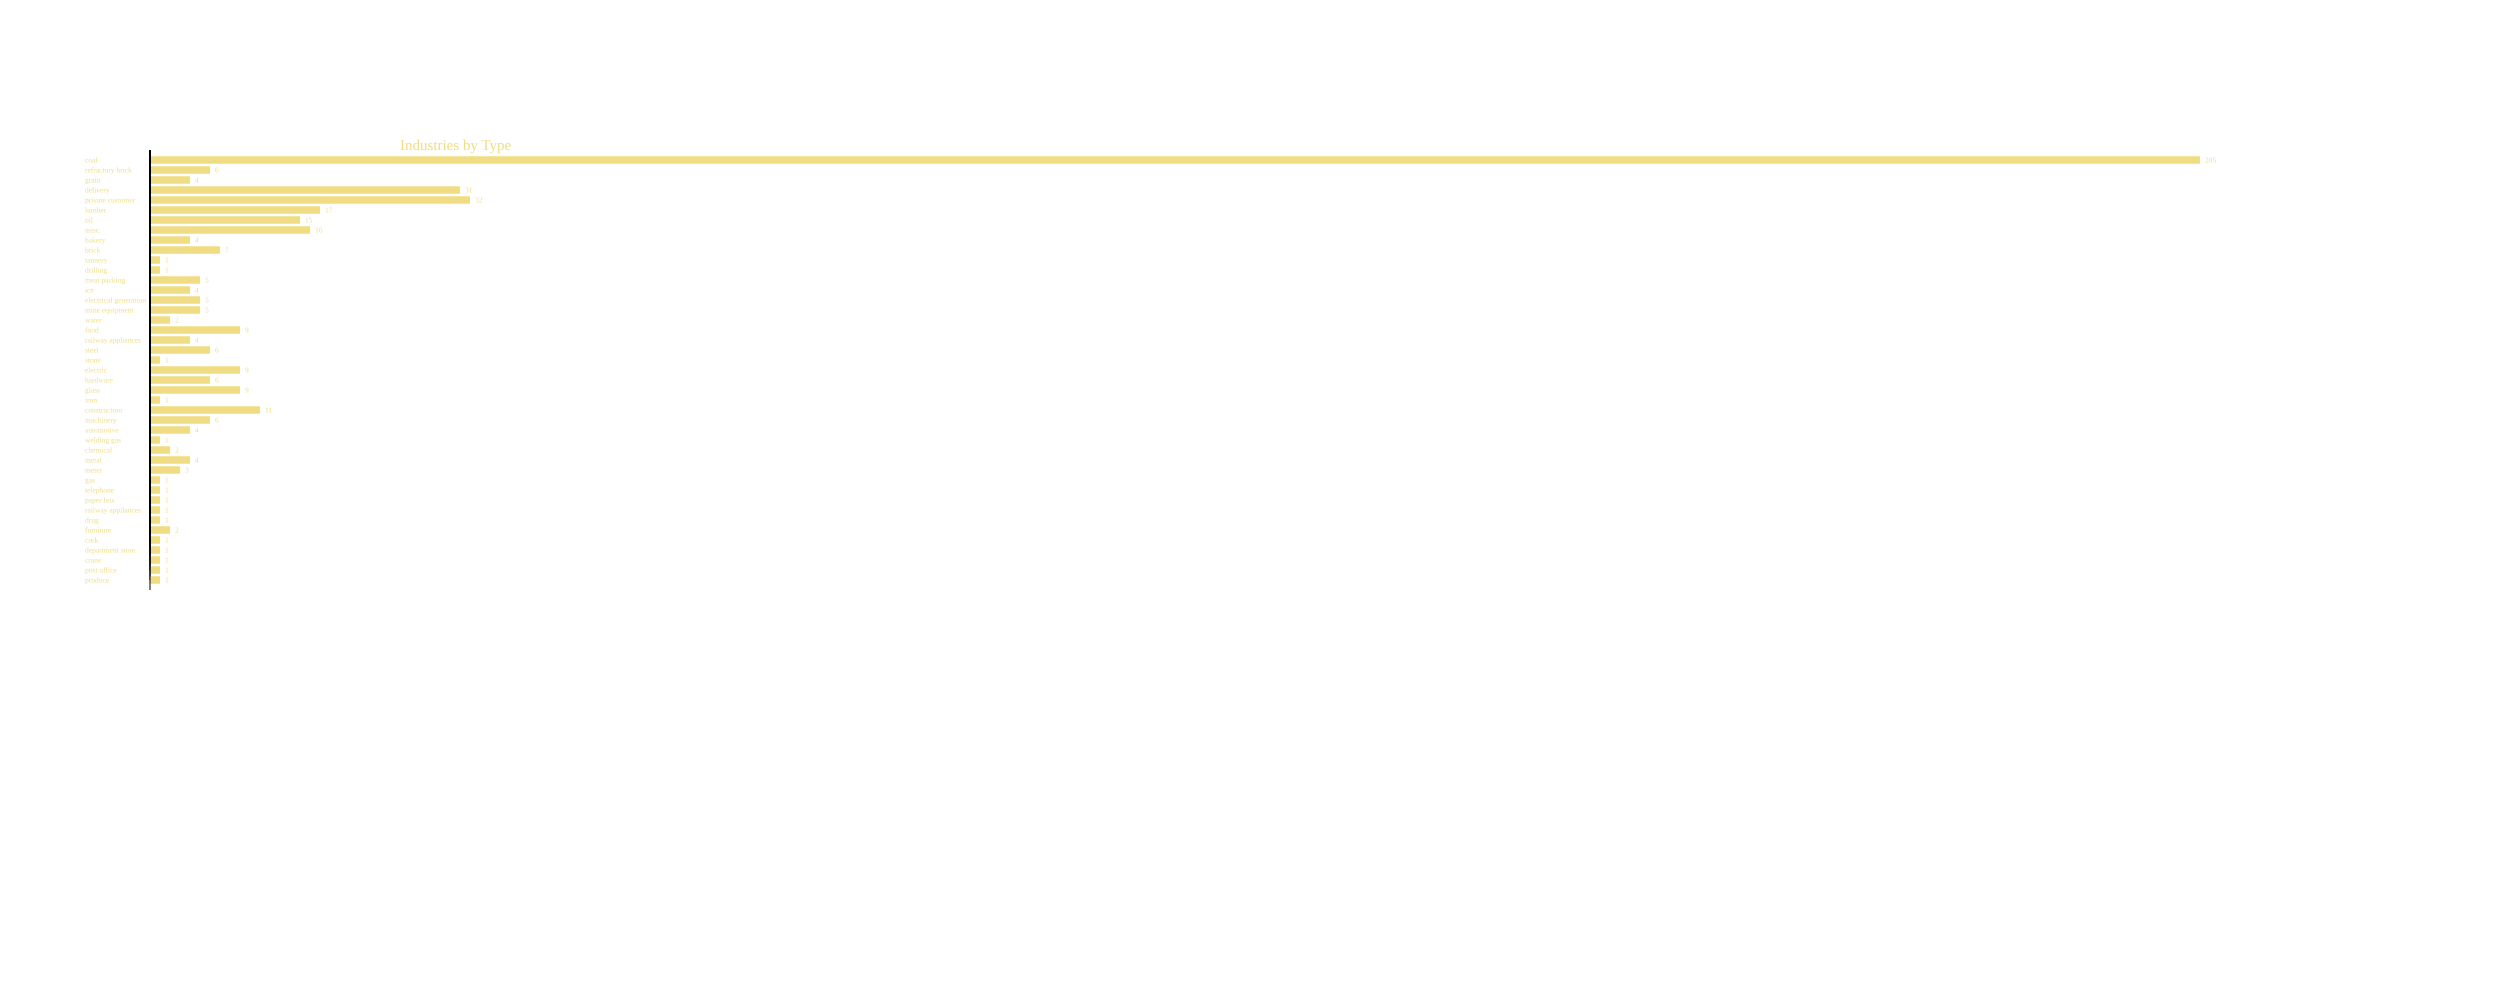
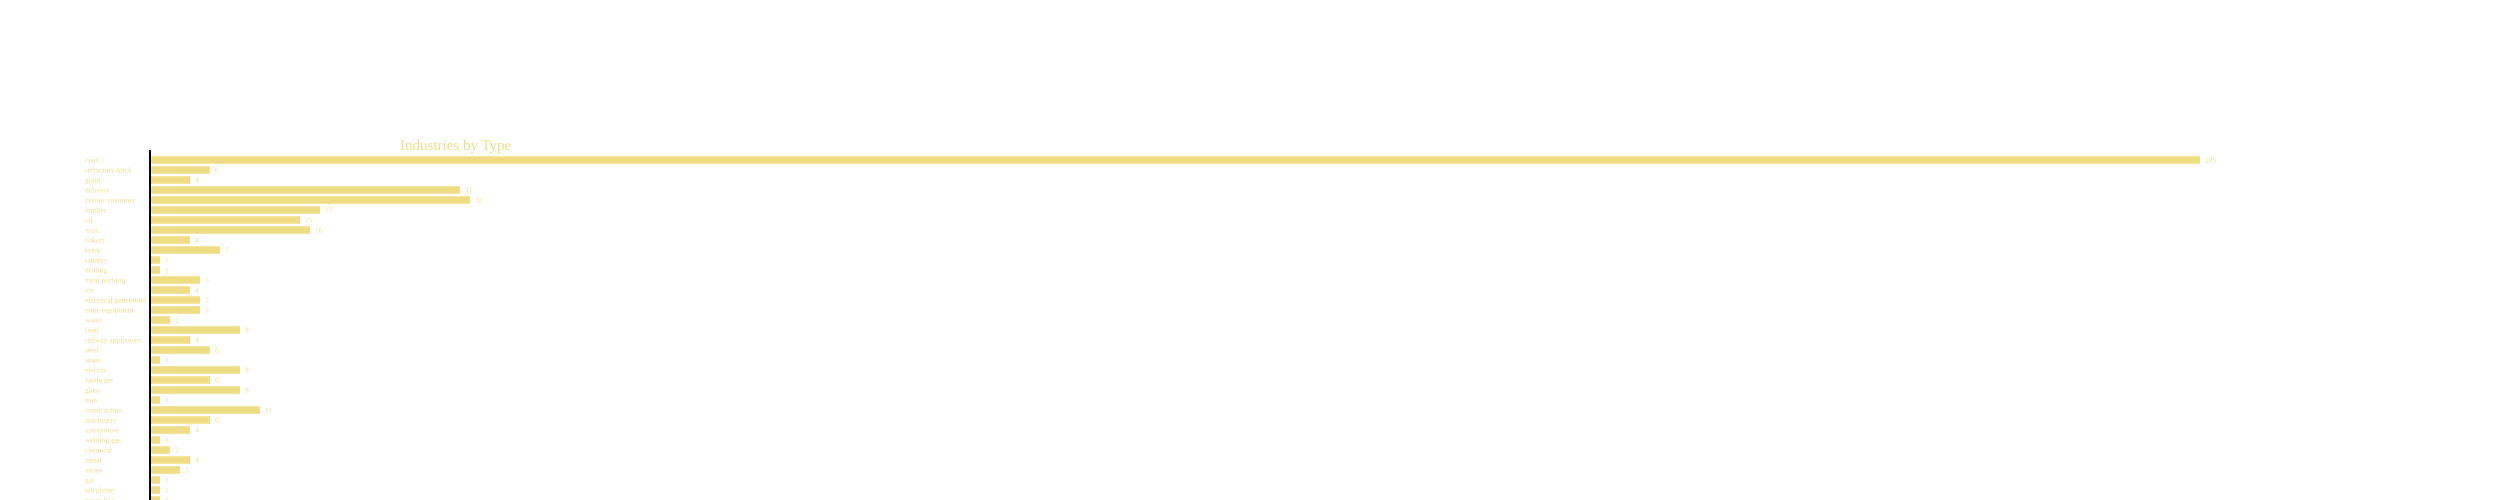
- <svg xmlns="http://www.w3.org/2000/svg" viewBox="0 0 5000 2000">
+ <svg xmlns="http://www.w3.org/2000/svg" viewBox="0 0 5000 1000">
  <g alignment-baseline="baseline" />
  <g transform="translate(300,300)">
    <g>
      <text x="500" y="0" font-size="30px" fill="#f0dc82">Industries by Type</text>
    </g>
    <g>
      <g>
        <text x="-130" y="25" font-size="15px" fill="#f0dc82">coal</text>
        <line x1="0" y1="20" x2="4100" y2="20" stroke="#f0dc82" stroke-width="15" />
        <text x="4110" y="25" font-size="15px" fill="#f0dc82">205</text>
        <line x1="0" y1="0" x2="0" y2="40" stroke="black" stroke-width="2" />
      </g>
      <g>
        <text x="-130" y="45" font-size="15px" fill="#f0dc82">refractory brick</text>
        <line x1="0" y1="40" x2="120" y2="40" stroke="#f0dc82" stroke-width="15" />
        <text x="130" y="45" font-size="15px" fill="#f0dc82">6</text>
        <line x1="0" y1="0" x2="0" y2="60" stroke="black" stroke-width="2" />
      </g>
      <g>
        <text x="-130" y="65" font-size="15px" fill="#f0dc82">grain</text>
        <line x1="0" y1="60" x2="80" y2="60" stroke="#f0dc82" stroke-width="15" />
        <text x="90" y="65" font-size="15px" fill="#f0dc82">4</text>
        <line x1="0" y1="0" x2="0" y2="80" stroke="black" stroke-width="2" />
      </g>
      <g>
        <text x="-130" y="85" font-size="15px" fill="#f0dc82">delivery</text>
        <line x1="0" y1="80" x2="620" y2="80" stroke="#f0dc82" stroke-width="15" />
        <text x="630" y="85" font-size="15px" fill="#f0dc82">31</text>
        <line x1="0" y1="0" x2="0" y2="100" stroke="black" stroke-width="2" />
      </g>
      <g>
        <text x="-130" y="105" font-size="15px" fill="#f0dc82">private customer</text>
        <line x1="0" y1="100" x2="640" y2="100" stroke="#f0dc82" stroke-width="15" />
        <text x="650" y="105" font-size="15px" fill="#f0dc82">32</text>
        <line x1="0" y1="0" x2="0" y2="120" stroke="black" stroke-width="2" />
      </g>
      <g>
        <text x="-130" y="125" font-size="15px" fill="#f0dc82">lumber</text>
        <line x1="0" y1="120" x2="340" y2="120" stroke="#f0dc82" stroke-width="15" />
        <text x="350" y="125" font-size="15px" fill="#f0dc82">17</text>
        <line x1="0" y1="0" x2="0" y2="140" stroke="black" stroke-width="2" />
      </g>
      <g>
        <text x="-130" y="145" font-size="15px" fill="#f0dc82">oil</text>
        <line x1="0" y1="140" x2="300" y2="140" stroke="#f0dc82" stroke-width="15" />
        <text x="310" y="145" font-size="15px" fill="#f0dc82">15</text>
        <line x1="0" y1="0" x2="0" y2="160" stroke="black" stroke-width="2" />
      </g>
      <g>
        <text x="-130" y="165" font-size="15px" fill="#f0dc82">misc.</text>
        <line x1="0" y1="160" x2="320" y2="160" stroke="#f0dc82" stroke-width="15" />
        <text x="330" y="165" font-size="15px" fill="#f0dc82">16</text>
        <line x1="0" y1="0" x2="0" y2="180" stroke="black" stroke-width="2" />
      </g>
      <g>
        <text x="-130" y="185" font-size="15px" fill="#f0dc82">bakery</text>
        <line x1="0" y1="180" x2="80" y2="180" stroke="#f0dc82" stroke-width="15" />
        <text x="90" y="185" font-size="15px" fill="#f0dc82">4</text>
        <line x1="0" y1="0" x2="0" y2="200" stroke="black" stroke-width="2" />
      </g>
      <g>
        <text x="-130" y="205" font-size="15px" fill="#f0dc82">brick</text>
        <line x1="0" y1="200" x2="140" y2="200" stroke="#f0dc82" stroke-width="15" />
        <text x="150" y="205" font-size="15px" fill="#f0dc82">7</text>
        <line x1="0" y1="0" x2="0" y2="220" stroke="black" stroke-width="2" />
      </g>
      <g>
        <text x="-130" y="225" font-size="15px" fill="#f0dc82">tannery</text>
        <line x1="0" y1="220" x2="20" y2="220" stroke="#f0dc82" stroke-width="15" />
        <text x="30" y="225" font-size="15px" fill="#f0dc82">1</text>
        <line x1="0" y1="0" x2="0" y2="240" stroke="black" stroke-width="2" />
      </g>
      <g>
        <text x="-130" y="245" font-size="15px" fill="#f0dc82">drilling</text>
        <line x1="0" y1="240" x2="20" y2="240" stroke="#f0dc82" stroke-width="15" />
        <text x="30" y="245" font-size="15px" fill="#f0dc82">1</text>
        <line x1="0" y1="0" x2="0" y2="260" stroke="black" stroke-width="2" />
      </g>
      <g>
        <text x="-130" y="265" font-size="15px" fill="#f0dc82">meat packing</text>
        <line x1="0" y1="260" x2="100" y2="260" stroke="#f0dc82" stroke-width="15" />
        <text x="110" y="265" font-size="15px" fill="#f0dc82">5</text>
        <line x1="0" y1="0" x2="0" y2="280" stroke="black" stroke-width="2" />
      </g>
      <g>
        <text x="-130" y="285" font-size="15px" fill="#f0dc82">ice</text>
        <line x1="0" y1="280" x2="80" y2="280" stroke="#f0dc82" stroke-width="15" />
        <text x="90" y="285" font-size="15px" fill="#f0dc82">4</text>
        <line x1="0" y1="0" x2="0" y2="300" stroke="black" stroke-width="2" />
      </g>
      <g>
        <text x="-130" y="305" font-size="15px" fill="#f0dc82">electrical generation</text>
        <line x1="0" y1="300" x2="100" y2="300" stroke="#f0dc82" stroke-width="15" />
        <text x="110" y="305" font-size="15px" fill="#f0dc82">5</text>
        <line x1="0" y1="0" x2="0" y2="320" stroke="black" stroke-width="2" />
      </g>
      <g>
        <text x="-130" y="325" font-size="15px" fill="#f0dc82">mine equipment</text>
        <line x1="0" y1="320" x2="100" y2="320" stroke="#f0dc82" stroke-width="15" />
        <text x="110" y="325" font-size="15px" fill="#f0dc82">5</text>
        <line x1="0" y1="0" x2="0" y2="340" stroke="black" stroke-width="2" />
      </g>
      <g>
        <text x="-130" y="345" font-size="15px" fill="#f0dc82">water</text>
        <line x1="0" y1="340" x2="40" y2="340" stroke="#f0dc82" stroke-width="15" />
        <text x="50" y="345" font-size="15px" fill="#f0dc82">2</text>
        <line x1="0" y1="0" x2="0" y2="360" stroke="black" stroke-width="2" />
      </g>
      <g>
        <text x="-130" y="365" font-size="15px" fill="#f0dc82">food</text>
        <line x1="0" y1="360" x2="180" y2="360" stroke="#f0dc82" stroke-width="15" />
        <text x="190" y="365" font-size="15px" fill="#f0dc82">9</text>
        <line x1="0" y1="0" x2="0" y2="380" stroke="black" stroke-width="2" />
      </g>
      <g>
        <text x="-130" y="385" font-size="15px" fill="#f0dc82">railway appliances</text>
        <line x1="0" y1="380" x2="80" y2="380" stroke="#f0dc82" stroke-width="15" />
        <text x="90" y="385" font-size="15px" fill="#f0dc82">4</text>
        <line x1="0" y1="0" x2="0" y2="400" stroke="black" stroke-width="2" />
      </g>
      <g>
        <text x="-130" y="405" font-size="15px" fill="#f0dc82">steel</text>
        <line x1="0" y1="400" x2="120" y2="400" stroke="#f0dc82" stroke-width="15" />
        <text x="130" y="405" font-size="15px" fill="#f0dc82">6</text>
        <line x1="0" y1="0" x2="0" y2="420" stroke="black" stroke-width="2" />
      </g>
      <g>
        <text x="-130" y="425" font-size="15px" fill="#f0dc82">stone</text>
        <line x1="0" y1="420" x2="20" y2="420" stroke="#f0dc82" stroke-width="15" />
        <text x="30" y="425" font-size="15px" fill="#f0dc82">1</text>
        <line x1="0" y1="0" x2="0" y2="440" stroke="black" stroke-width="2" />
      </g>
      <g>
        <text x="-130" y="445" font-size="15px" fill="#f0dc82">electric</text>
        <line x1="0" y1="440" x2="180" y2="440" stroke="#f0dc82" stroke-width="15" />
        <text x="190" y="445" font-size="15px" fill="#f0dc82">9</text>
        <line x1="0" y1="0" x2="0" y2="460" stroke="black" stroke-width="2" />
      </g>
      <g>
        <text x="-130" y="465" font-size="15px" fill="#f0dc82">hardware</text>
        <line x1="0" y1="460" x2="120" y2="460" stroke="#f0dc82" stroke-width="15" />
        <text x="130" y="465" font-size="15px" fill="#f0dc82">6</text>
        <line x1="0" y1="0" x2="0" y2="480" stroke="black" stroke-width="2" />
      </g>
      <g>
        <text x="-130" y="485" font-size="15px" fill="#f0dc82">glass</text>
        <line x1="0" y1="480" x2="180" y2="480" stroke="#f0dc82" stroke-width="15" />
        <text x="190" y="485" font-size="15px" fill="#f0dc82">9</text>
        <line x1="0" y1="0" x2="0" y2="500" stroke="black" stroke-width="2" />
      </g>
      <g>
        <text x="-130" y="505" font-size="15px" fill="#f0dc82">iron</text>
        <line x1="0" y1="500" x2="20" y2="500" stroke="#f0dc82" stroke-width="15" />
        <text x="30" y="505" font-size="15px" fill="#f0dc82">1</text>
        <line x1="0" y1="0" x2="0" y2="520" stroke="black" stroke-width="2" />
      </g>
      <g>
        <text x="-130" y="525" font-size="15px" fill="#f0dc82">construction</text>
        <line x1="0" y1="520" x2="220" y2="520" stroke="#f0dc82" stroke-width="15" />
        <text x="230" y="525" font-size="15px" fill="#f0dc82">11</text>
        <line x1="0" y1="0" x2="0" y2="540" stroke="black" stroke-width="2" />
      </g>
      <g>
        <text x="-130" y="545" font-size="15px" fill="#f0dc82">machinery</text>
        <line x1="0" y1="540" x2="120" y2="540" stroke="#f0dc82" stroke-width="15" />
        <text x="130" y="545" font-size="15px" fill="#f0dc82">6</text>
        <line x1="0" y1="0" x2="0" y2="560" stroke="black" stroke-width="2" />
      </g>
      <g>
        <text x="-130" y="565" font-size="15px" fill="#f0dc82">automotive</text>
        <line x1="0" y1="560" x2="80" y2="560" stroke="#f0dc82" stroke-width="15" />
        <text x="90" y="565" font-size="15px" fill="#f0dc82">4</text>
        <line x1="0" y1="0" x2="0" y2="580" stroke="black" stroke-width="2" />
      </g>
      <g>
        <text x="-130" y="585" font-size="15px" fill="#f0dc82">welding gas</text>
        <line x1="0" y1="580" x2="20" y2="580" stroke="#f0dc82" stroke-width="15" />
        <text x="30" y="585" font-size="15px" fill="#f0dc82">1</text>
        <line x1="0" y1="0" x2="0" y2="600" stroke="black" stroke-width="2" />
      </g>
      <g>
        <text x="-130" y="605" font-size="15px" fill="#f0dc82">chemical</text>
        <line x1="0" y1="600" x2="40" y2="600" stroke="#f0dc82" stroke-width="15" />
        <text x="50" y="605" font-size="15px" fill="#f0dc82">2</text>
        <line x1="0" y1="0" x2="0" y2="620" stroke="black" stroke-width="2" />
      </g>
      <g>
        <text x="-130" y="625" font-size="15px" fill="#f0dc82">metal</text>
        <line x1="0" y1="620" x2="80" y2="620" stroke="#f0dc82" stroke-width="15" />
        <text x="90" y="625" font-size="15px" fill="#f0dc82">4</text>
        <line x1="0" y1="0" x2="0" y2="640" stroke="black" stroke-width="2" />
      </g>
      <g>
        <text x="-130" y="645" font-size="15px" fill="#f0dc82">meter</text>
        <line x1="0" y1="640" x2="60" y2="640" stroke="#f0dc82" stroke-width="15" />
        <text x="70" y="645" font-size="15px" fill="#f0dc82">3</text>
        <line x1="0" y1="0" x2="0" y2="660" stroke="black" stroke-width="2" />
      </g>
      <g>
        <text x="-130" y="665" font-size="15px" fill="#f0dc82">gas</text>
        <line x1="0" y1="660" x2="20" y2="660" stroke="#f0dc82" stroke-width="15" />
        <text x="30" y="665" font-size="15px" fill="#f0dc82">1</text>
        <line x1="0" y1="0" x2="0" y2="680" stroke="black" stroke-width="2" />
      </g>
      <g>
        <text x="-130" y="685" font-size="15px" fill="#f0dc82">telephone</text>
        <line x1="0" y1="680" x2="20" y2="680" stroke="#f0dc82" stroke-width="15" />
        <text x="30" y="685" font-size="15px" fill="#f0dc82">1</text>
        <line x1="0" y1="0" x2="0" y2="700" stroke="black" stroke-width="2" />
      </g>
      <g>
        <text x="-130" y="705" font-size="15px" fill="#f0dc82">paper box</text>
        <line x1="0" y1="700" x2="20" y2="700" stroke="#f0dc82" stroke-width="15" />
        <text x="30" y="705" font-size="15px" fill="#f0dc82">1</text>
        <line x1="0" y1="0" x2="0" y2="720" stroke="black" stroke-width="2" />
      </g>
      <g>
        <text x="-130" y="725" font-size="15px" fill="#f0dc82">railway appilances</text>
        <line x1="0" y1="720" x2="20" y2="720" stroke="#f0dc82" stroke-width="15" />
        <text x="30" y="725" font-size="15px" fill="#f0dc82">1</text>
        <line x1="0" y1="0" x2="0" y2="740" stroke="black" stroke-width="2" />
      </g>
      <g>
        <text x="-130" y="745" font-size="15px" fill="#f0dc82">drug</text>
        <line x1="0" y1="740" x2="20" y2="740" stroke="#f0dc82" stroke-width="15" />
        <text x="30" y="745" font-size="15px" fill="#f0dc82">1</text>
        <line x1="0" y1="0" x2="0" y2="760" stroke="black" stroke-width="2" />
      </g>
      <g>
        <text x="-130" y="765" font-size="15px" fill="#f0dc82">furniture</text>
        <line x1="0" y1="760" x2="40" y2="760" stroke="#f0dc82" stroke-width="15" />
        <text x="50" y="765" font-size="15px" fill="#f0dc82">2</text>
        <line x1="0" y1="0" x2="0" y2="780" stroke="black" stroke-width="2" />
      </g>
      <g>
        <text x="-130" y="785" font-size="15px" fill="#f0dc82">cork</text>
        <line x1="0" y1="780" x2="20" y2="780" stroke="#f0dc82" stroke-width="15" />
        <text x="30" y="785" font-size="15px" fill="#f0dc82">1</text>
        <line x1="0" y1="0" x2="0" y2="800" stroke="black" stroke-width="2" />
      </g>
      <g>
        <text x="-130" y="805" font-size="15px" fill="#f0dc82">department store</text>
        <line x1="0" y1="800" x2="20" y2="800" stroke="#f0dc82" stroke-width="15" />
        <text x="30" y="805" font-size="15px" fill="#f0dc82">1</text>
        <line x1="0" y1="0" x2="0" y2="820" stroke="black" stroke-width="2" />
      </g>
      <g>
        <text x="-130" y="825" font-size="15px" fill="#f0dc82">crane</text>
        <line x1="0" y1="820" x2="20" y2="820" stroke="#f0dc82" stroke-width="15" />
        <text x="30" y="825" font-size="15px" fill="#f0dc82">1</text>
        <line x1="0" y1="0" x2="0" y2="840" stroke="black" stroke-width="2" />
      </g>
      <g>
        <text x="-130" y="845" font-size="15px" fill="#f0dc82">post office</text>
        <line x1="0" y1="840" x2="20" y2="840" stroke="#f0dc82" stroke-width="15" />
        <text x="30" y="845" font-size="15px" fill="#f0dc82">1</text>
        <line x1="0" y1="0" x2="0" y2="860" stroke="black" stroke-width="2" />
      </g>
      <g>
        <text x="-130" y="865" font-size="15px" fill="#f0dc82">produce</text>
        <line x1="0" y1="860" x2="20" y2="860" stroke="#f0dc82" stroke-width="15" />
        <text x="30" y="865" font-size="15px" fill="#f0dc82">1</text>
        <line x1="0" y1="0" x2="0" y2="880" stroke="black" stroke-width="2" />
      </g>
    </g>
  </g>
</svg>
